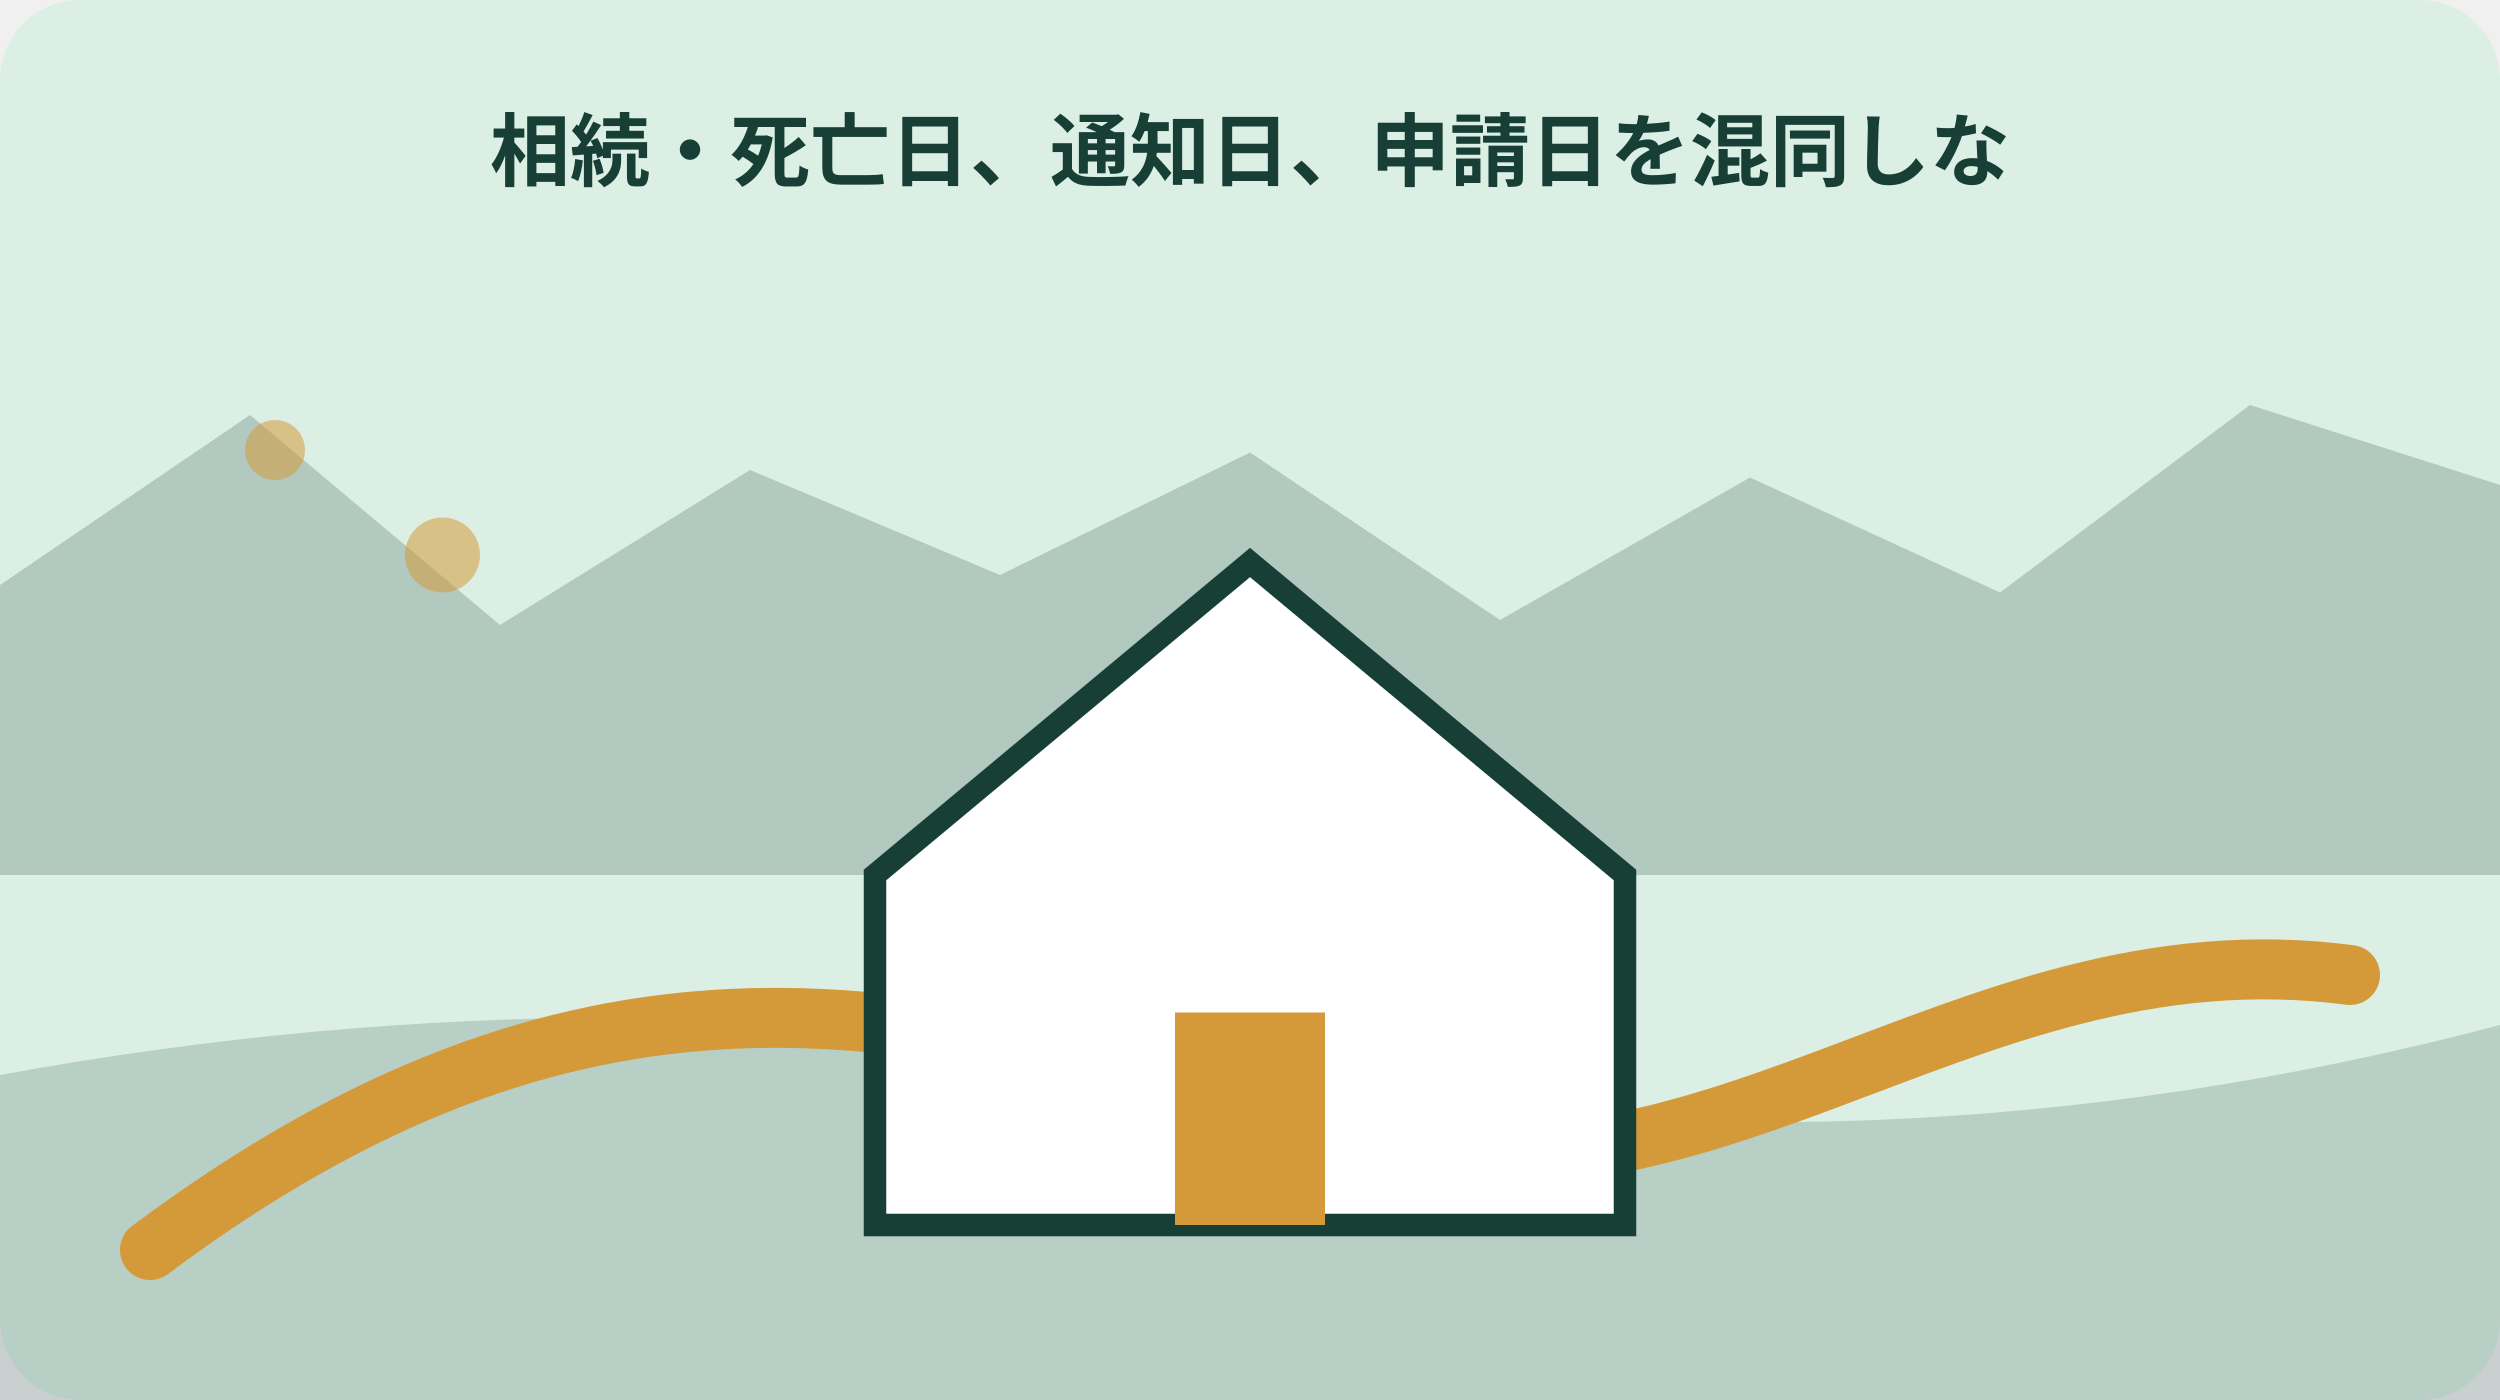
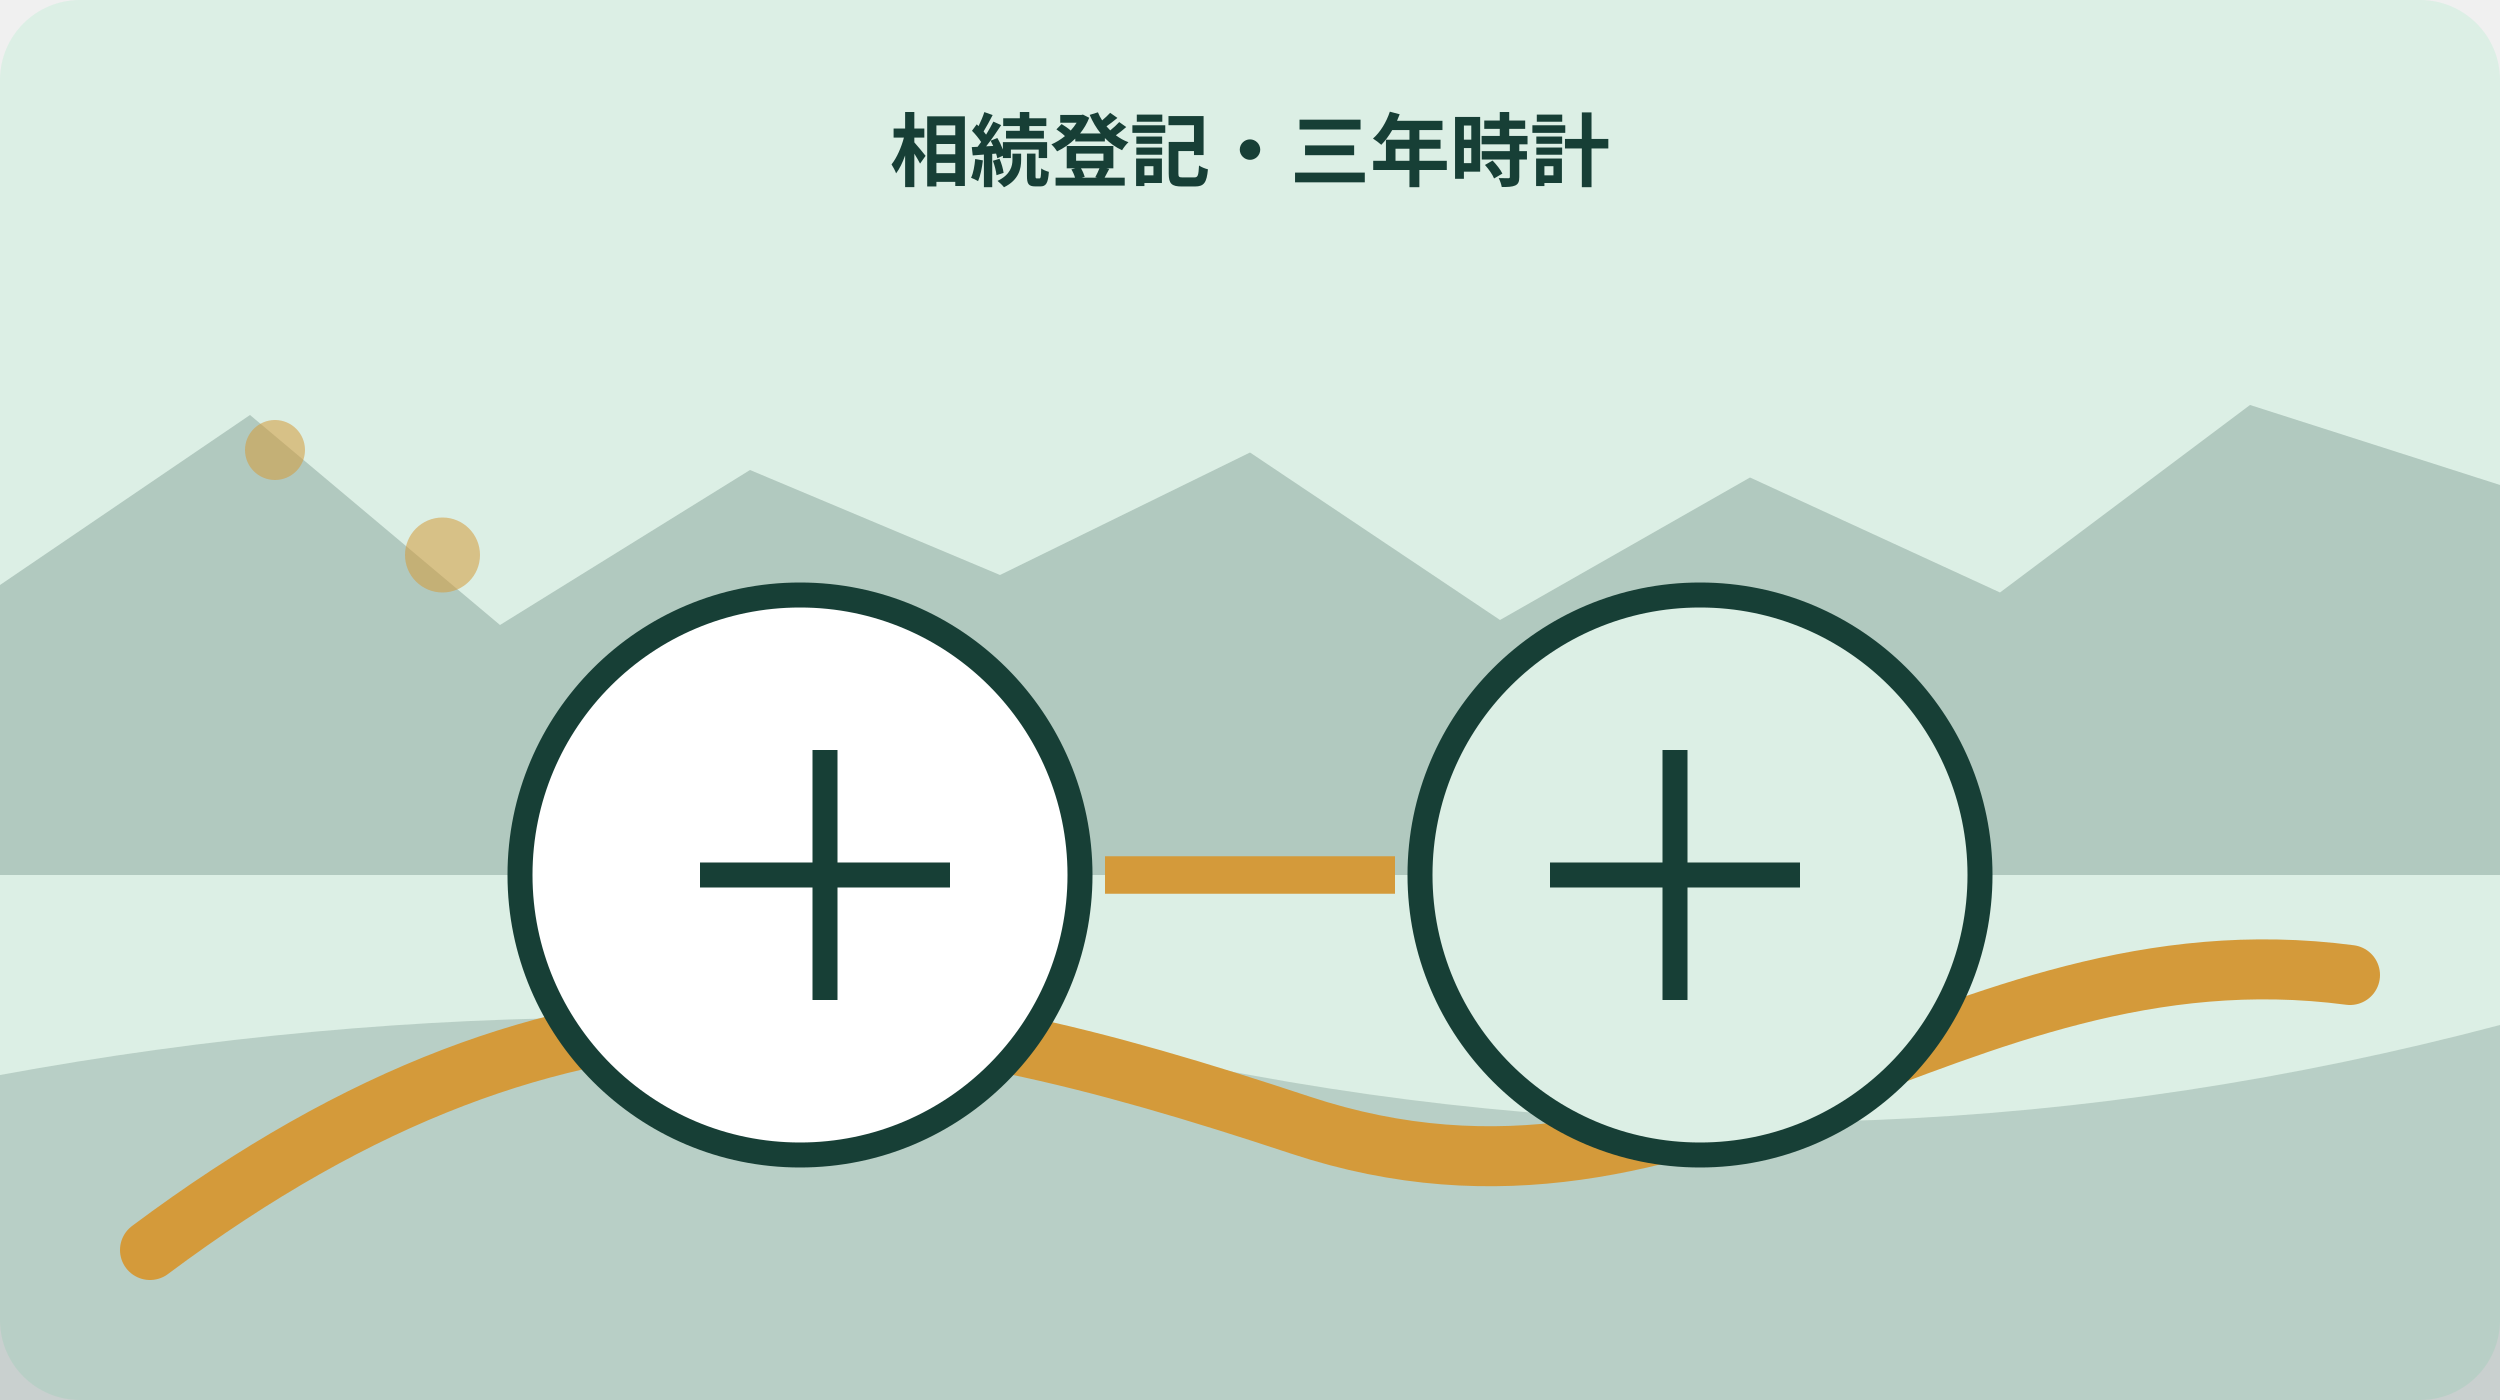
<svg xmlns="http://www.w3.org/2000/svg" width="1000" height="560" viewBox="0 0 1000 560" role="img" aria-labelledby="title desc" data-illustration="mori-editorial" data-topic-id="131" data-scene-index="2">
  <rect width="1000" height="560" rx="32" fill="#dcefe5" />
  <polygon points="0,234 100,166 200,250 300,188 400,230 500,181 600,248 700,191 800,237 900,162 1000,194 1000,350 0,350" fill="#173f36" opacity=".22" />
  <path d="M0 430 Q250 384 500 430 T1000 410 V560 H0Z" fill="#173f36" opacity=".18" />
  <path d="M60 500 C230 373 360 397 520 450 S780 369 940 390" fill="none" stroke="#d49a3a" stroke-width="24" stroke-linecap="round" />
  <circle cx="110" cy="180" r="12" fill="#d49a3a" opacity=".55" />
  <circle cx="177" cy="222" r="15" fill="#d49a3a" opacity=".55" />
-   <g data-scene="home">
-     <path d="M350 350 500 225l150 125v140H350Z" fill="#fff" stroke="#173f36" stroke-width="9" />
-     <rect x="470" y="405" width="60" height="85" fill="#d49a3a" />
+   <g data-scene="knowledge-division-three-year-clocks">
+     <circle cx="320" cy="350" r="112" fill="#fff" stroke="#173f36" stroke-width="10" />
+     <circle cx="680" cy="350" r="112" fill="#dcefe5" stroke="#173f36" stroke-width="10" />
+     <path d="M442 350h116" stroke="#d49a3a" stroke-width="15" />
+     <path d="M280 350h100M330 300v100M620 350h100M670 300v100" stroke="#173f36" stroke-width="10" />
  </g>
-   <text x="500" y="72" text-anchor="middle" font-family="sans-serif" font-size="32" font-weight="700" fill="#173f36">相続・死亡日、通知日、申請日を混同しな</text>
+   <text x="500" y="72" text-anchor="middle" font-family="sans-serif" font-size="32" font-weight="700" fill="#173f36">相続登記・三年時計</text>
</svg>
